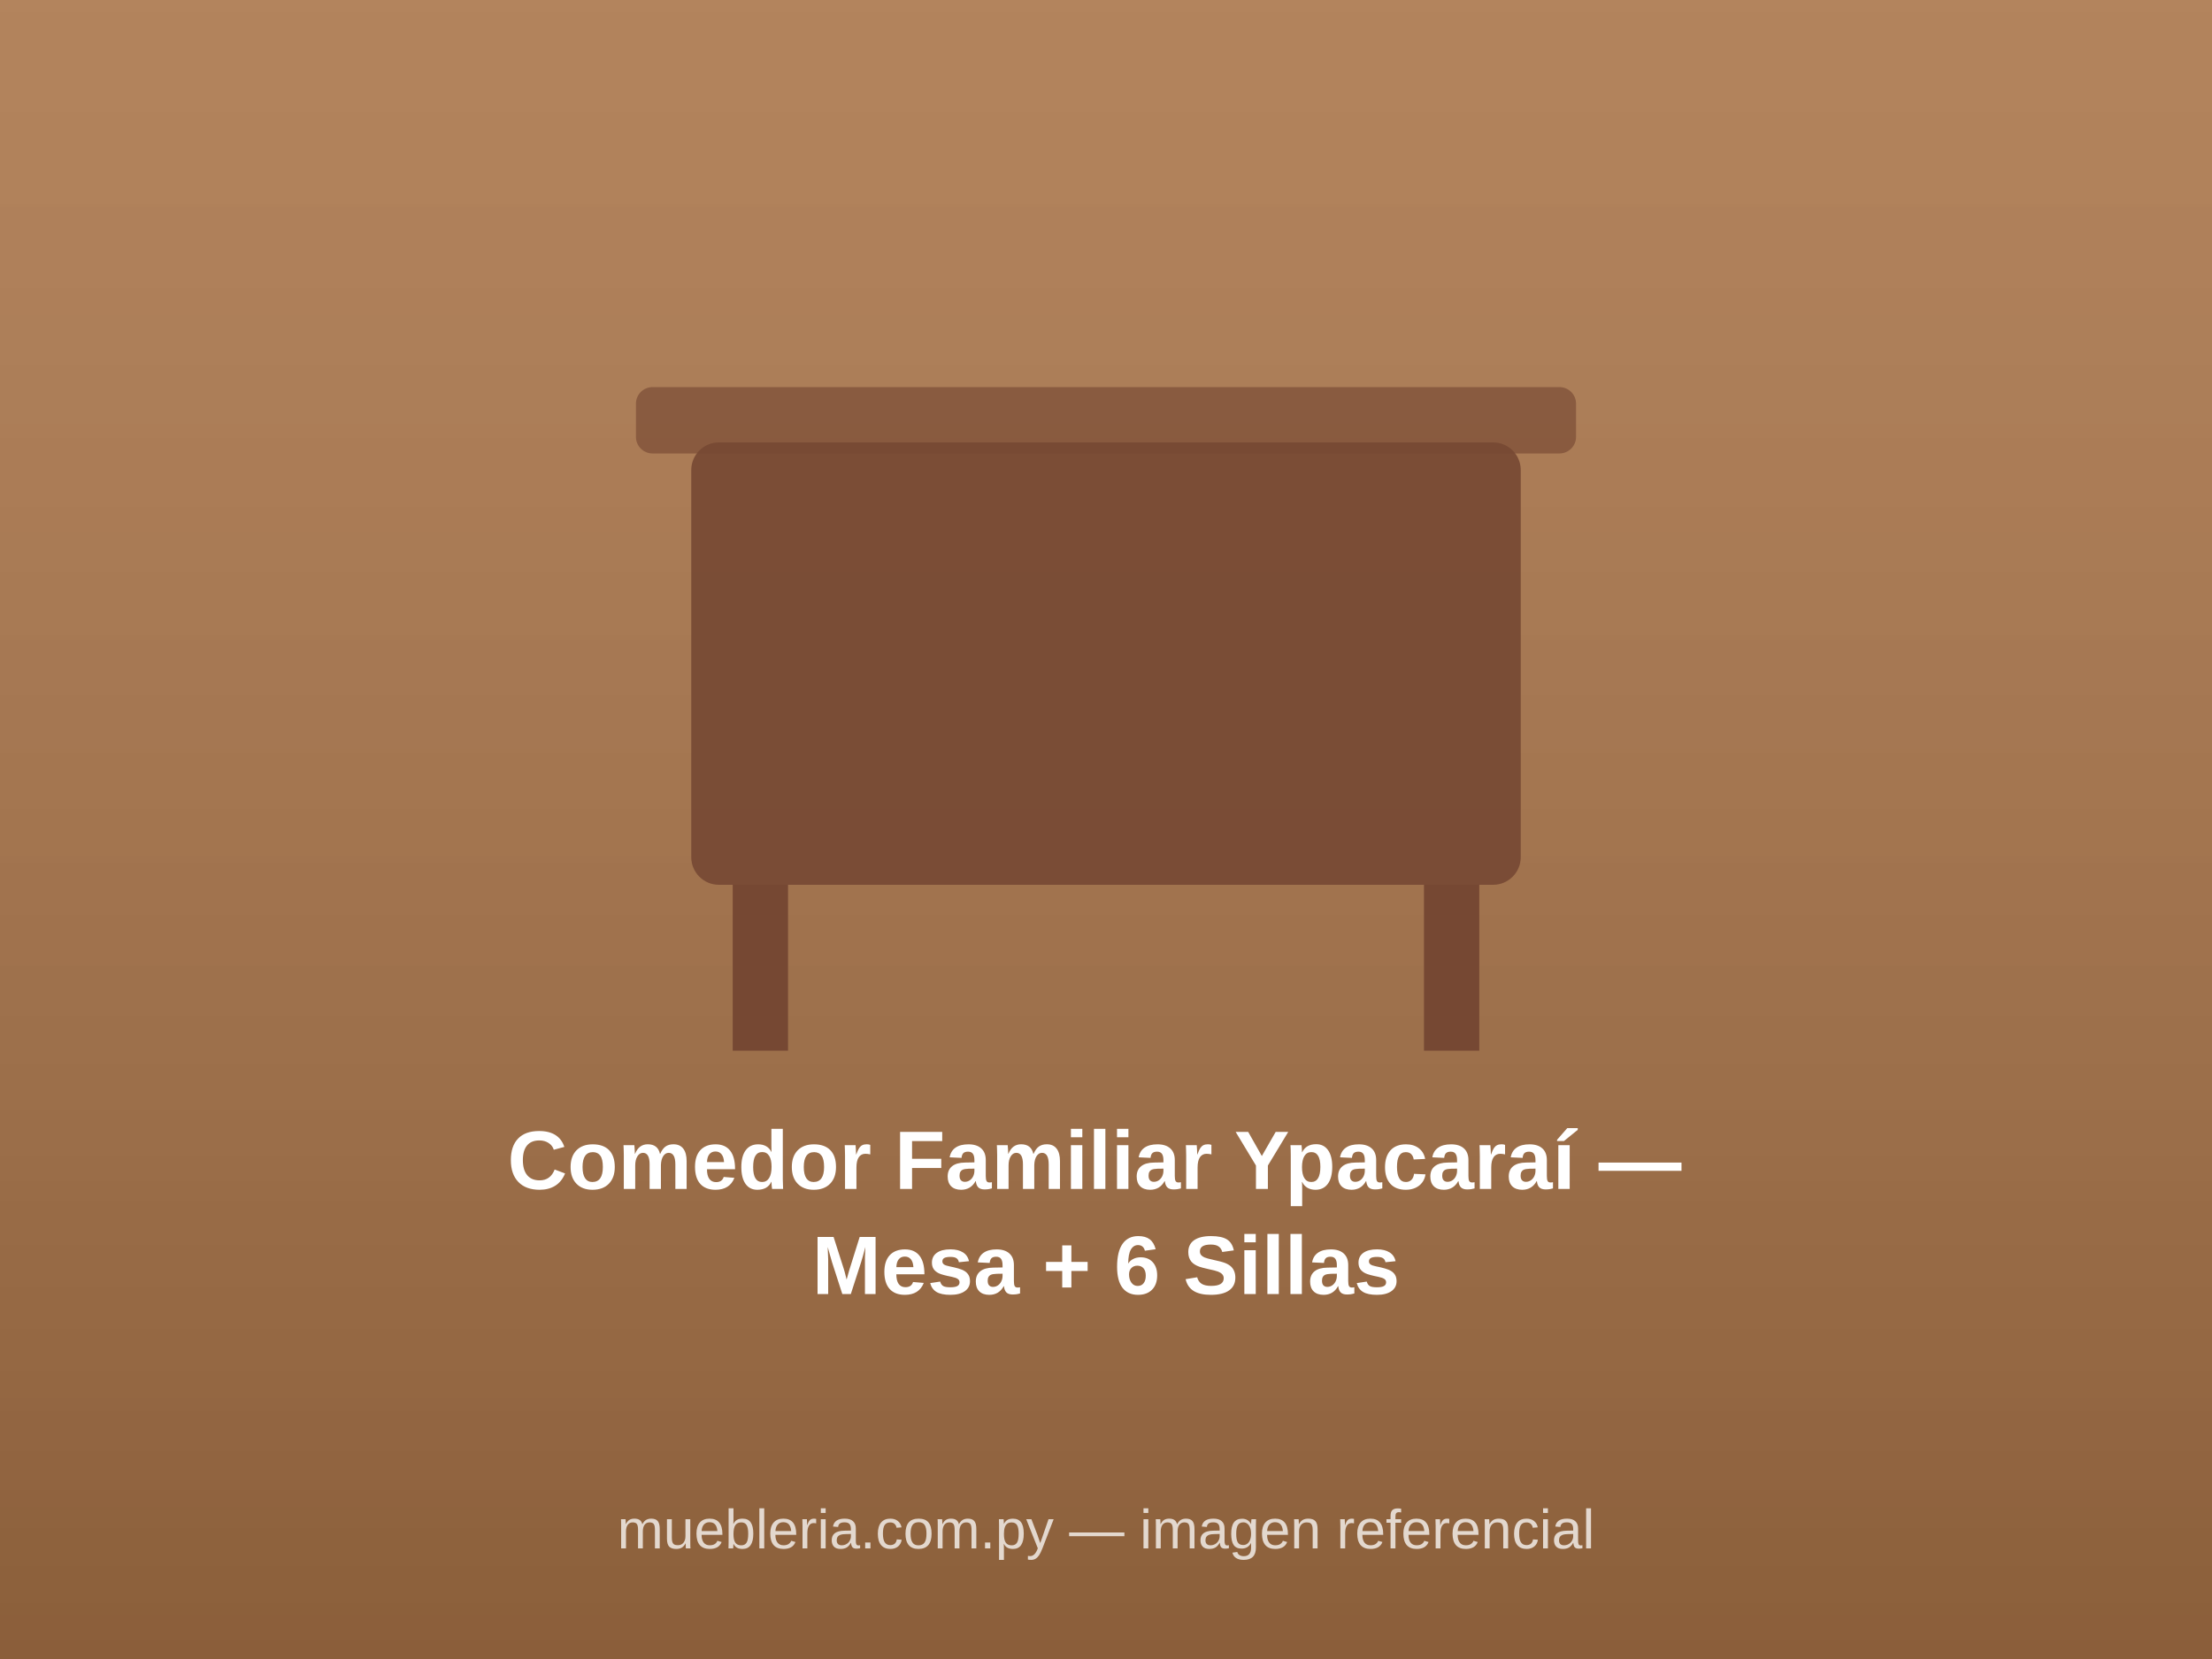
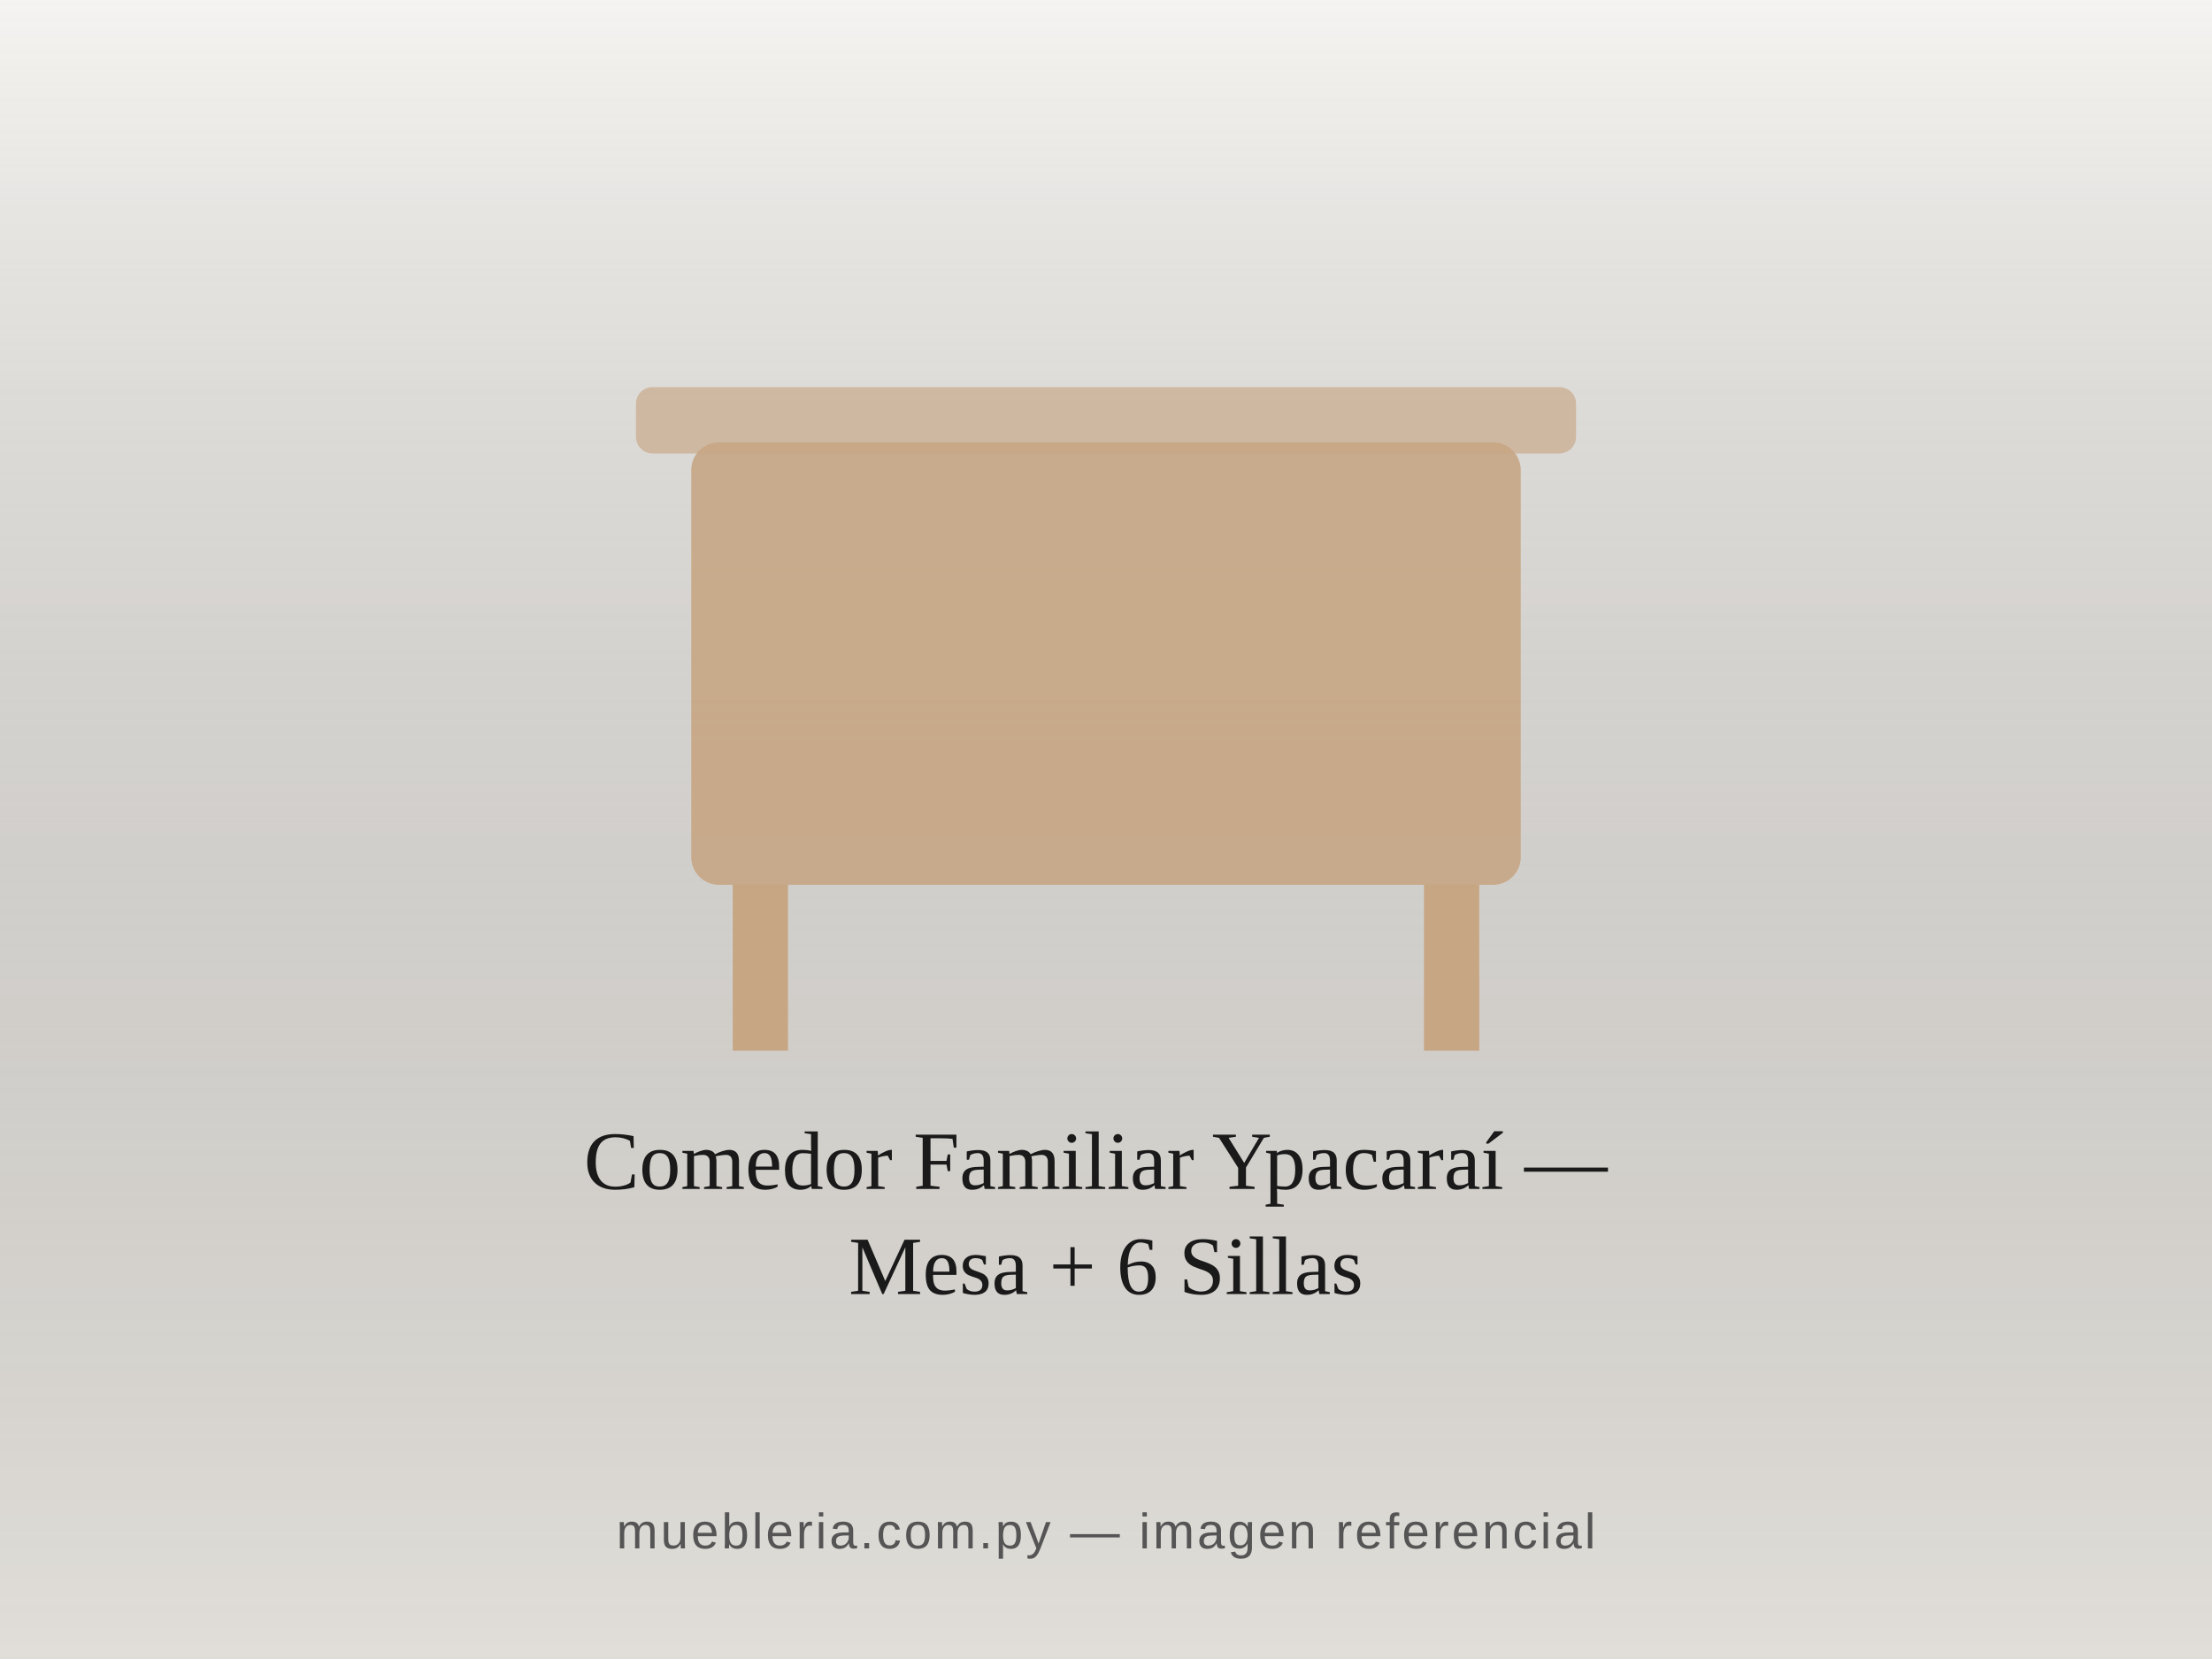
<svg xmlns="http://www.w3.org/2000/svg" width="800" height="600" viewBox="0 0 800 600" role="img" aria-label="Comedor Familiar Ypacaraí — Mesa + 6 Sillas">
-   <rect width="800" height="600" fill="#a97347" />
+   <rect width="800" height="600" fill="#EDEAE5" />
  <rect width="800" height="600" fill="url(#g)" />
  <defs>
    <linearGradient id="g" x1="0" y1="0" x2="0" y2="1">
-       <stop offset="0" stop-color="#ffffff" stop-opacity="0.12" />
-       <stop offset="1" stop-color="#000000" stop-opacity="0.18" />
+       <stop offset="0" stop-color="#ffffff" stop-opacity="0.45" />
+       <stop offset="1" stop-color="#000000" stop-opacity="0.05" />
    </linearGradient>
  </defs>
-   <rect x="250" y="160" width="300" height="160" rx="10" fill="#764833" opacity="0.9" />
-   <rect x="265" y="320" width="20" height="60" fill="#764833" />
-   <rect x="515" y="320" width="20" height="60" fill="#764833" />
-   <rect x="230" y="140" width="340" height="24" rx="6" fill="#764833" opacity="0.65" />
-   <text x="400" y="430" text-anchor="middle" font-family="Arial, Helvetica, sans-serif" font-size="30" font-weight="bold" fill="#ffffff">
+   <rect x="250" y="160" width="300" height="160" rx="10" fill="#C7A684" opacity="0.9" />
+   <rect x="265" y="320" width="20" height="60" fill="#C7A684" />
+   <rect x="515" y="320" width="20" height="60" fill="#C7A684" />
+   <rect x="230" y="140" width="340" height="24" rx="6" fill="#C7A684" opacity="0.65" />
+   <text x="400" y="430" text-anchor="middle" font-family="Georgia, 'Times New Roman', serif" font-size="30" fill="#1A1A1A">
    <tspan x="400" dy="0">Comedor Familiar Ypacaraí —</tspan>
    <tspan x="400" dy="38">Mesa + 6 Sillas</tspan>
  </text>
-   <text x="400" y="560" text-anchor="middle" font-family="Arial, Helvetica, sans-serif" font-size="20" fill="#ffffff" opacity="0.75">muebleria.com.py — imagen referencial</text>
+   <text x="400" y="560" text-anchor="middle" font-family="Arial, Helvetica, sans-serif" font-size="18" letter-spacing="1" fill="#555555">muebleria.com.py — imagen referencial</text>
</svg>
